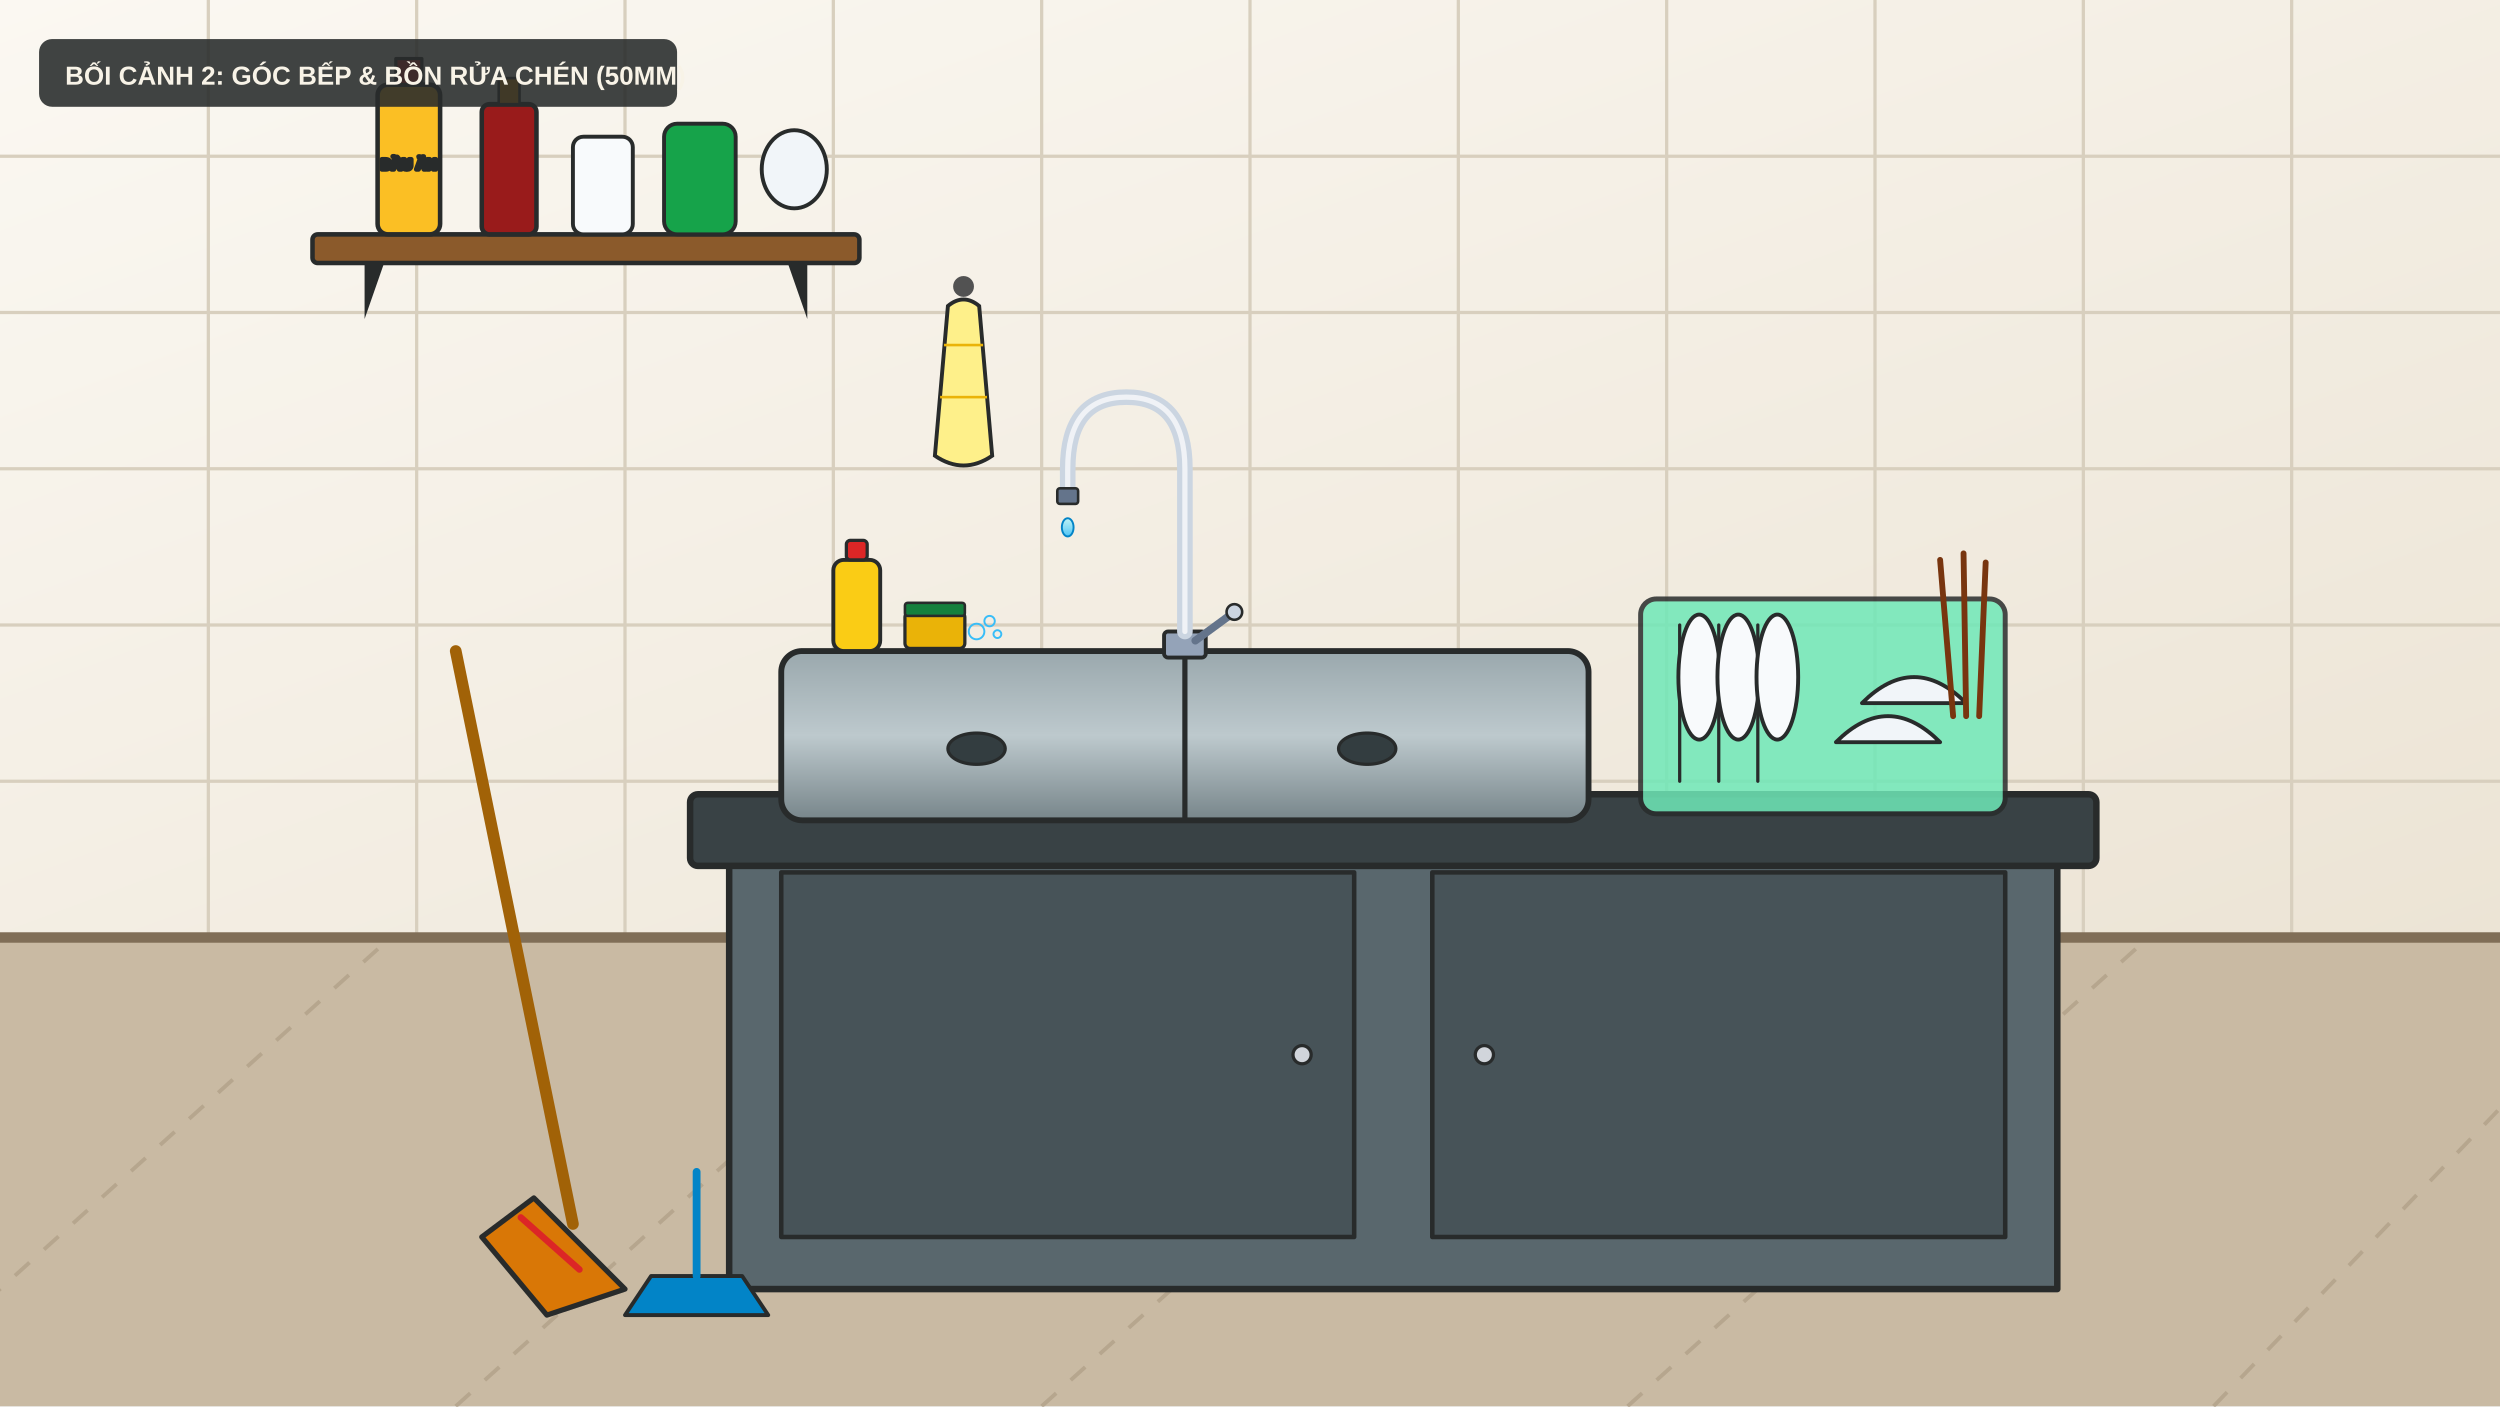
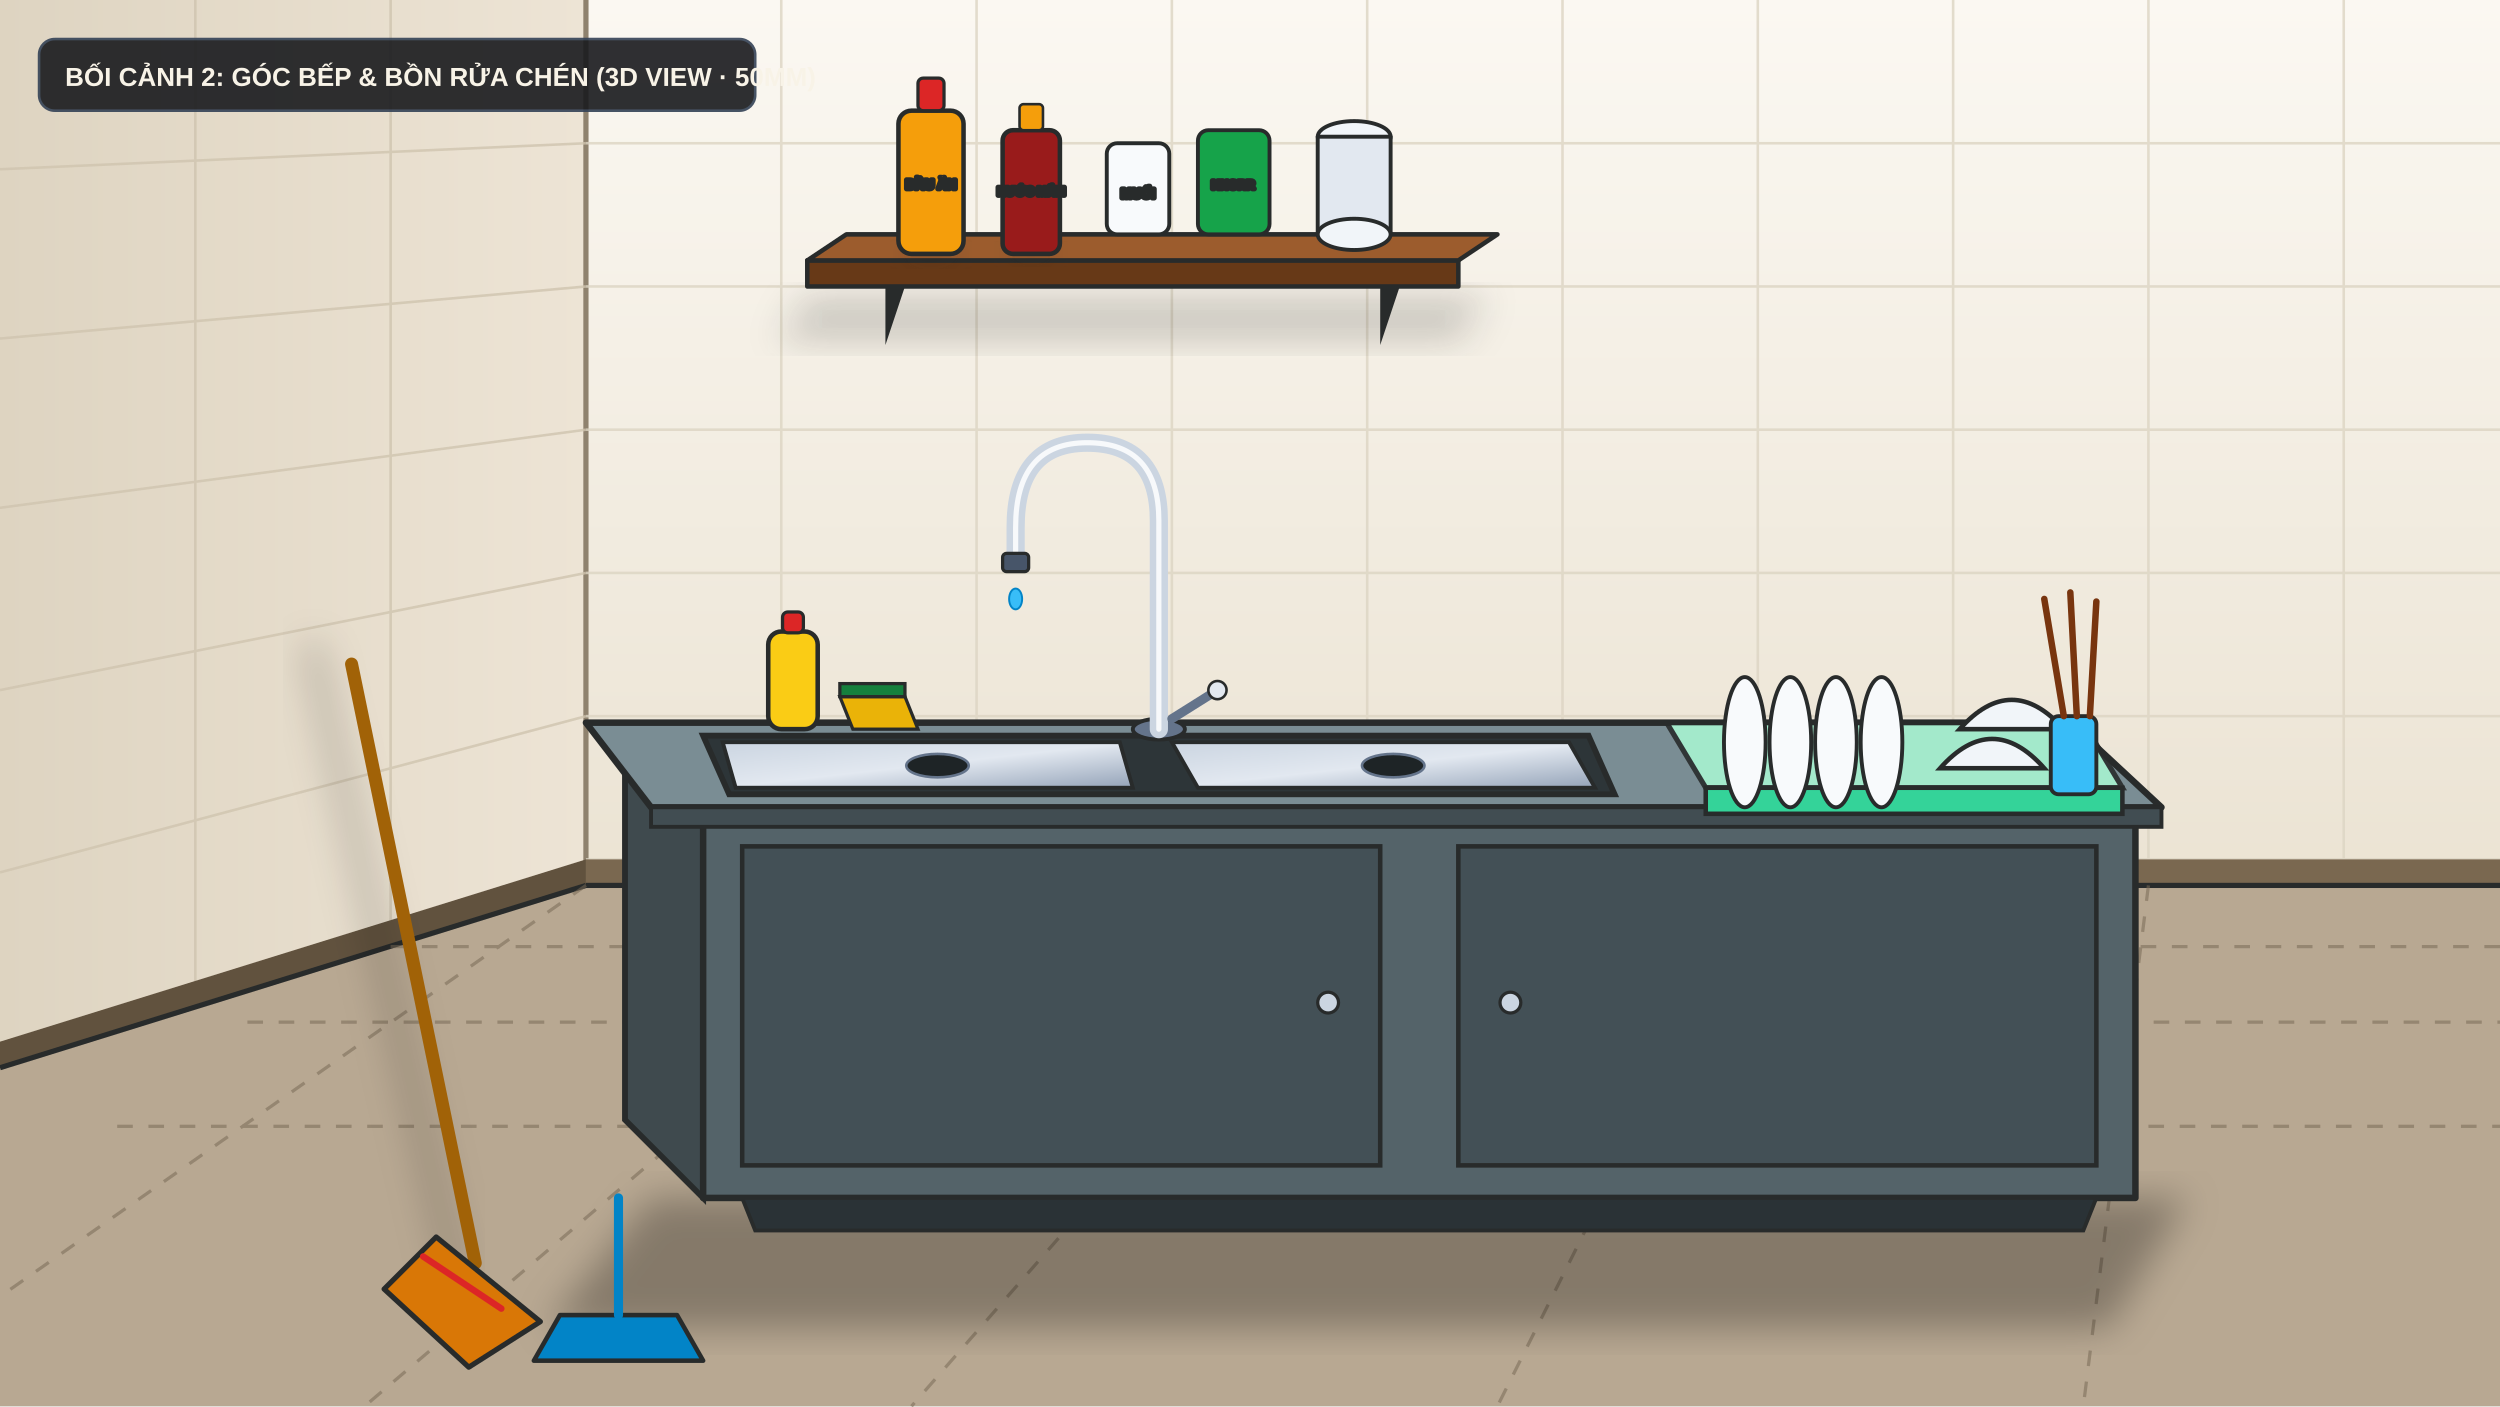
<svg xmlns="http://www.w3.org/2000/svg" width="1920" height="1080" viewBox="0 0 1920 1080">
  <defs>
-     <linearGradient id="tile-grad" x1="0%" y1="0%" x2="100%" y2="100%">
+     <linearGradient id="tile-wall-back" x1="0%" y1="0%" x2="0%" y2="100%">
      <stop offset="0%" stop-color="#fbf8f2" />
-       <stop offset="100%" stop-color="#ece4d5" />
+       <stop offset="100%" stop-color="#ebe3d3" />
    </linearGradient>
-     <linearGradient id="sink-inox" x1="0%" y1="0%" x2="0%" y2="100%">
-       <stop offset="0%" stop-color="#9aa8ad" />
-       <stop offset="50%" stop-color="#bdc9cd" />
-       <stop offset="100%" stop-color="#77858a" />
+     <linearGradient id="tile-wall-left" x1="0%" y1="0%" x2="100%" y2="0%">
+       <stop offset="0%" stop-color="#ded4c1" />
+       <stop offset="100%" stop-color="#ede4d5" />
    </linearGradient>
-     <linearGradient id="water-grad" x1="0%" y1="0%" x2="0%" y2="100%">
-       <stop offset="0%" stop-color="#a5f3fc" stop-opacity="0.7" />
-       <stop offset="100%" stop-color="#38bdf8" stop-opacity="0.9" />
+     <linearGradient id="inox-top" x1="0%" y1="0%" x2="100%" y2="100%">
+       <stop offset="0%" stop-color="#cbd5e1" />
+       <stop offset="50%" stop-color="#e2e8f0" />
+       <stop offset="100%" stop-color="#94a3b8" />
    </linearGradient>
+     <linearGradient id="inox-front" x1="0%" y1="0%" x2="0%" y2="100%">
+       <stop offset="0%" stop-color="#64748b" />
+       <stop offset="100%" stop-color="#475569" />
+     </linearGradient>
+     <filter id="sink-shadow" x="-20%" y="-20%" width="140%" height="140%">
+       <feGaussianBlur stdDeviation="14" />
+     </filter>
  </defs>
-   <rect width="1920" height="720" fill="url(#tile-grad)" />
-   <g stroke="#d8cfbe" stroke-width="2.5">
-     <path d="M0 120 H1920 M0 240 H1920 M0 360 H1920 M0 480 H1920 M0 600 H1920" />
-     <path d="M160 0 V720 M320 0 V720 M480 0 V720 M640 0 V720 M800 0 V720 M960 0 V720 M1120 0 V720 M1280 0 V720 M1440 0 V720 M1600 0 V720 M1760 0 V720" />
+   <polygon points="450,0 1920,0 1920,680 450,680" fill="url(#tile-wall-back)" />
+   <polygon points="0,0 450,0 450,680 0,820" fill="url(#tile-wall-left)" />
+   <line x1="450" y1="0" x2="450" y2="680" stroke="#8f826e" stroke-width="4" />
+   <g stroke="#dcd4c3" stroke-width="2" opacity="0.8">
+     <path d="M450 110 H1920 M450 220 H1920 M450 330 H1920 M450 440 H1920 M450 550 H1920 M450 660 H1920" />
+     <path d="M600 0 V680 M750 0 V680 M900 0 V680 M1050 0 V680 M1200 0 V680 M1350 0 V680 M1500 0 V680 M1650 0 V680 M1800 0 V680" />
  </g>
-   <rect y="720" width="1920" height="360" fill="#c9baa3" />
-   <line x1="0" y1="720" x2="1920" y2="720" stroke="#806e57" stroke-width="8" stroke-linecap="round" />
-   <path d="M-100 1080 L300 720 M350 1080 L750 720 M800 1080 L1200 720 M1250 1080 L1650 720 M1700 1080 L1950 820" stroke="#a6957c" stroke-width="3" stroke-dasharray="15 15" opacity="0.55" />
-   <g transform="translate(240 180)" stroke="#282b2b" stroke-width="3.8" stroke-linejoin="round">
-     <rect x="0" y="0" width="420" height="22" rx="4" fill="#8b5a2b" stroke="#282b2b" stroke-width="3.5" />
-     <polygon points="40,22 40,65 55,22" fill="#282b2b" stroke="none" />
-     <polygon points="380,22 380,65 365,22" fill="#282b2b" stroke="none" />
-     <rect x="50" y="-115" width="48" height="115" rx="8" fill="#fbbf24" stroke="#282b2b" stroke-width="3.5" />
-     <rect x="64" y="-135" width="20" height="20" fill="#dc2626" stroke="#282b2b" stroke-width="2.5" />
-     <text x="74" y="-50" font-family="Arial, sans-serif" font-size="11" font-weight="bold" fill="#b45309" text-anchor="middle">DẦU ĂN</text>
-     <rect x="130" y="-100" width="42" height="100" rx="6" fill="#991b1b" stroke="#282b2b" stroke-width="3.5" />
-     <rect x="143" y="-120" width="16" height="20" fill="#f59e0b" stroke="#282b2b" stroke-width="2" />
-     <rect x="200" y="-75" width="46" height="75" rx="8" fill="#f8fafc" stroke="#282b2b" stroke-width="3" />
-     <rect x="270" y="-85" width="55" height="85" rx="10" fill="#16a34a" stroke="#282b2b" stroke-width="3" />
-     <ellipse cx="370" cy="-50" rx="25" ry="30" fill="#f1f5f9" stroke="#282b2b" stroke-width="3" />
+   <g stroke="#cfc4af" stroke-width="2" opacity="0.8">
+     <line x1="0" y1="130" x2="450" y2="110" />
+     <line x1="0" y1="260" x2="450" y2="220" />
+     <line x1="0" y1="390" x2="450" y2="330" />
+     <line x1="0" y1="530" x2="450" y2="440" />
+     <line x1="0" y1="670" x2="450" y2="550" />
+     <line x1="150" y1="0" x2="150" y2="775" />
+     <line x1="300" y1="0" x2="300" y2="725" />
  </g>
-   <g transform="translate(740 220)" stroke="#282b2b" stroke-width="3.5">
-     <circle cx="0" cy="0" r="8" fill="#525252" stroke="none" />
-     <path d="M-12 15 Q0 5 12 15 L22 130 Q0 145 -22 130 Z" fill="#fef08a" stroke="#282b2b" stroke-width="3" />
-     <path d="M-15 45 H15 M-18 85 H18" stroke="#eab308" stroke-width="2" />
+   <polygon points="0,820 450,680 1920,680 1920,1080 0,1080" fill="#b8a892" />
+   <polygon points="0,820 450,680 450,660 0,800" fill="#61523e" />
+   <polygon points="450,680 1920,680 1920,660 450,660" fill="#7a6850" />
+   <line x1="0" y1="820" x2="450" y2="680" stroke="#282b2b" stroke-width="4" />
+   <line x1="450" y1="680" x2="1920" y2="680" stroke="#282b2b" stroke-width="4" />
+   <g stroke="#786955" stroke-width="2.5" opacity="0.55" stroke-dasharray="12 12">
+     <line x1="450" y1="680" x2="-120" y2="1080" />
+     <line x1="750" y1="680" x2="280" y2="1080" />
+     <line x1="1050" y1="680" x2="700" y2="1080" />
+     <line x1="1350" y1="680" x2="1150" y2="1080" />
+     <line x1="1650" y1="680" x2="1600" y2="1080" />
+     <line x1="300" y1="727" x2="1920" y2="727" />
+     <line x1="190" y1="785" x2="1920" y2="785" />
+     <line x1="90" y1="865" x2="1920" y2="865" />
  </g>
-   <g id="main-sink-unit" transform="translate(560 480)" stroke="#282b2b" stroke-width="4" stroke-linejoin="round" stroke-linecap="round">
-     <rect x="0" y="160" width="1020" height="350" fill="#59676d" stroke="#282b2b" stroke-width="5" />
-     <rect x="40" y="190" width="440" height="280" fill="#475358" stroke="#282b2b" stroke-width="3.5" />
-     <rect x="540" y="190" width="440" height="280" fill="#475358" stroke="#282b2b" stroke-width="3.5" />
-     <circle cx="440" cy="330" r="7" fill="#d1d5db" stroke="#282b2b" stroke-width="2.5" />
-     <circle cx="580" cy="330" r="7" fill="#d1d5db" stroke="#282b2b" stroke-width="2.5" />
-     <rect x="-30" y="130" width="1080" height="55" rx="6" fill="#394245" stroke="#282b2b" stroke-width="5" />
-     <rect x="40" y="20" width="620" height="130" rx="16" fill="url(#sink-inox)" stroke="#282b2b" stroke-width="4.5" />
-     <line x1="350" y1="20" x2="350" y2="150" stroke="#282b2b" stroke-width="4" />
-     <ellipse cx="190" cy="95" rx="22" ry="12" fill="#333d40" stroke="#282b2b" stroke-width="2.5" />
-     <ellipse cx="490" cy="95" rx="22" ry="12" fill="#333d40" stroke="#282b2b" stroke-width="2.5" />
-     <g transform="translate(350 20)">
-       <rect x="-16" y="-15" width="32" height="20" rx="3" fill="#94a3b8" stroke="#282b2b" stroke-width="3" />
-       <path d="M0 -15 V-140 Q0 -195 -45 -195 Q-90 -195 -90 -140 V-125" fill="none" stroke="#cbd5e1" stroke-width="12" stroke-linecap="round" />
-       <path d="M0 -15 V-140 Q0 -195 -45 -195 Q-90 -195 -90 -140 V-125" fill="none" stroke="#ffffff" stroke-width="4" stroke-linecap="round" opacity="0.7" />
-       <rect x="-98" y="-125" width="16" height="12" rx="2" fill="#64748b" stroke="#282b2b" stroke-width="2" />
-       <ellipse cx="-90" cy="-95" rx="4.5" ry="7" fill="url(#water-grad)" stroke="#0284c7" stroke-width="1.5" />
-       <line x1="8" y1="-8" x2="38" y2="-30" stroke="#64748b" stroke-width="6" stroke-linecap="round" />
-       <circle cx="38" cy="-30" r="6" fill="#cbd5e1" stroke="#282b2b" stroke-width="2" />
+   <g transform="translate(620 180)" stroke="#282b2b" stroke-width="4" stroke-linejoin="round">
+     <polygon points="0,45 520,45 500,85 -20,85" fill="#000" opacity="0.15" filter="url(#sink-shadow)" />
+     <rect x="0" y="20" width="500" height="20" fill="#673917" stroke="#282b2b" stroke-width="3.5" />
+     <polygon points="0,20 500,20 530,0 30,0" fill="#9c5c2d" stroke="#282b2b" stroke-width="3.5" />
+     <polygon points="60,40 60,85 75,40" fill="#282b2b" stroke="none" />
+     <polygon points="440,40 440,85 455,40" fill="#282b2b" stroke="none" />
+     <g transform="translate(70 -110)">
+       <ellipse cx="25" cy="125" rx="22" ry="8" fill="#000" opacity="0.2" filter="url(#sink-shadow)" />
+       <rect x="0" y="15" width="50" height="110" rx="10" fill="#f59e0b" stroke="#282b2b" stroke-width="3.5" />
+       <rect x="15" y="-10" width="20" height="25" rx="4" fill="#dc2626" stroke="#282b2b" stroke-width="2.5" />
+       <text x="25" y="75" font-family="Arial" font-size="10" font-weight="bold" fill="#78350f" text-anchor="middle">DẦU ĂN</text>
    </g>
-     <g transform="translate(700 -20)">
-       <rect x="0" y="0" width="280" height="165" rx="12" fill="#6ee7b7" stroke="#282b2b" stroke-width="3.8" opacity="0.85" />
-       <line x1="30" y1="20" x2="30" y2="140" stroke="#282b2b" stroke-width="2.5" />
-       <line x1="60" y1="20" x2="60" y2="140" stroke="#282b2b" stroke-width="2.5" />
-       <line x1="90" y1="20" x2="90" y2="140" stroke="#282b2b" stroke-width="2.5" />
-       <ellipse cx="45" cy="60" rx="16" ry="48" fill="#f8fafc" stroke="#282b2b" stroke-width="3" />
-       <ellipse cx="75" cy="60" rx="16" ry="48" fill="#f8fafc" stroke="#282b2b" stroke-width="3" />
-       <ellipse cx="105" cy="60" rx="16" ry="48" fill="#f8fafc" stroke="#282b2b" stroke-width="3" />
-       <path d="M150 110 Q190 70 230 110 Z" fill="#f1f5f9" stroke="#282b2b" stroke-width="3" />
-       <path d="M170 80 Q210 40 250 80 Z" fill="#f1f5f9" stroke="#282b2b" stroke-width="3" />
-       <line x1="240" y1="90" x2="230" y2="-30" stroke="#78350f" stroke-width="4.5" stroke-linecap="round" />
-       <line x1="250" y1="90" x2="248" y2="-35" stroke="#78350f" stroke-width="4.5" stroke-linecap="round" />
-       <line x1="260" y1="90" x2="265" y2="-28" stroke="#78350f" stroke-width="4.5" stroke-linecap="round" />
+     <g transform="translate(150 -95)">
+       <ellipse cx="22" cy="110" rx="20" ry="7" fill="#000" opacity="0.2" filter="url(#sink-shadow)" />
+       <rect x="0" y="15" width="44" height="95" rx="8" fill="#991b1b" stroke="#282b2b" stroke-width="3.5" />
+       <rect x="13" y="-5" width="18" height="20" rx="3" fill="#f59e0b" stroke="#282b2b" stroke-width="2" />
+       <text x="22" y="65" font-family="Arial" font-size="9" font-weight="bold" fill="#fef08a" text-anchor="middle">NƯỚC MẮM</text>
    </g>
-     <g transform="translate(80 15)">
-       <rect x="0" y="-65" width="36" height="70" rx="8" fill="#facc15" stroke="#282b2b" stroke-width="3" />
-       <rect x="10" y="-80" width="16" height="15" rx="3" fill="#dc2626" stroke="#282b2b" stroke-width="2.5" />
-       <rect x="55" y="-25" width="46" height="28" rx="4" fill="#eab308" stroke="#282b2b" stroke-width="2.5" />
-       <rect x="55" y="-32" width="46" height="10" rx="2" fill="#15803d" stroke="#282b2b" stroke-width="2" />
-       <circle cx="110" cy="-10" r="6" fill="none" stroke="#38bdf8" stroke-width="1.5" />
-       <circle cx="120" cy="-18" r="4" fill="none" stroke="#38bdf8" stroke-width="1.5" />
-       <circle cx="126" cy="-8" r="3" fill="none" stroke="#38bdf8" stroke-width="1.5" />
+     <g transform="translate(230 -70)">
+       <rect x="0" y="0" width="48" height="70" rx="8" fill="#f8fafc" stroke="#282b2b" stroke-width="3" />
+       <text x="24" y="42" font-family="Arial" font-size="10" font-weight="bold" fill="#334155" text-anchor="middle">MUỐI</text>
+     </g>
+     <g transform="translate(300 -80)">
+       <rect x="0" y="0" width="55" height="80" rx="8" fill="#16a34a" stroke="#282b2b" stroke-width="3" />
+       <text x="27" y="45" font-family="Arial" font-size="9" font-weight="bold" fill="#ffffff" text-anchor="middle">KNORR</text>
+     </g>
+     <g transform="translate(390 -75)">
+       <ellipse cx="30" cy="0" rx="28" ry="12" fill="#f1f5f9" stroke="#282b2b" stroke-width="3" />
+       <rect x="2" y="0" width="56" height="75" fill="#e2e8f0" stroke="#282b2b" stroke-width="3" />
+       <ellipse cx="30" cy="75" rx="28" ry="12" fill="#f1f5f9" stroke="#282b2b" stroke-width="3" />
    </g>
  </g>
-   <g transform="translate(440 560)" stroke="#282b2b" stroke-width="4" stroke-linejoin="round">
-     <line x1="0" y1="380" x2="-90" y2="-60" stroke="#a16207" stroke-width="9" stroke-linecap="round" />
-     <polygon points="-30,360 40,430 -20,450 -70,390" fill="#d97706" stroke="#282b2b" stroke-width="4" />
-     <line x1="-40" y1="375" x2="5" y2="415" stroke="#dc2626" stroke-width="5" stroke-linecap="round" />
-     <path d="M60 420 L130 420 L150 450 L40 450 Z" fill="#0284c7" stroke="#282b2b" stroke-width="3" />
-     <line x1="95" y1="420" x2="95" y2="340" stroke="#0284c7" stroke-width="6" stroke-linecap="round" />
+   <g id="sink-main-3d" transform="translate(540 460)">
+     <polygon points="-40,460 1140,460 1080,560 -120,560" fill="#000" opacity="0.28" filter="url(#sink-shadow)" />
+     <polygon points="-60,110 0,160 0,460 -60,400" fill="#3f4a4e" stroke="#282b2b" stroke-width="4.5" />
+     <polygon points="0,160 1100,160 1100,460 0,460" fill="#546369" stroke="#282b2b" stroke-width="5" stroke-linejoin="round" />
+     <polygon points="30,460 1070,460 1060,485 40,485" fill="#2a3236" stroke="#282b2b" stroke-width="3" />
+     <rect x="30" y="190" width="490" height="245" fill="#435056" stroke="#282b2b" stroke-width="3.5" />
+     <rect x="580" y="190" width="490" height="245" fill="#435056" stroke="#282b2b" stroke-width="3.5" />
+     <circle cx="480" cy="310" r="8" fill="#cbd5e1" stroke="#282b2b" stroke-width="2.5" />
+     <circle cx="620" cy="310" r="8" fill="#cbd5e1" stroke="#282b2b" stroke-width="2.5" />
+     <polygon points="-90,95 1050,95 1120,160 -40,160" fill="#7a8d94" stroke="#282b2b" stroke-width="5" stroke-linejoin="round" />
+     <polygon points="-40,160 1120,160 1120,175 -40,175" fill="#414d52" stroke="#282b2b" stroke-width="3" />
+     <polygon points="0,105 680,105 700,150 20,150" fill="#2d3538" stroke="#282b2b" stroke-width="4.5" />
+     <polygon points="15,110 320,110 330,145 25,145" fill="url(#inox-top)" stroke="#282b2b" stroke-width="3" />
+     <polygon points="360,110 665,110 685,145 380,145" fill="url(#inox-top)" stroke="#282b2b" stroke-width="3" />
+     <ellipse cx="180" cy="128" rx="24" ry="9" fill="#1e2426" stroke="#64748b" stroke-width="2" />
+     <ellipse cx="530" cy="128" rx="24" ry="9" fill="#1e2426" stroke="#64748b" stroke-width="2" />
+     <g transform="translate(350 100)">
+       <ellipse cx="0" cy="0" rx="20" ry="8" fill="#64748b" stroke="#282b2b" stroke-width="3" />
+       <path d="M0 0 V-160 Q0 -220 -55 -220 Q-110 -220 -110 -155 V-135" fill="none" stroke="#cbd5e1" stroke-width="14" stroke-linecap="round" />
+       <path d="M0 0 V-160 Q0 -220 -55 -220 Q-110 -220 -110 -155 V-135" fill="none" stroke="#ffffff" stroke-width="4" stroke-linecap="round" opacity="0.85" />
+       <rect x="-120" y="-135" width="20" height="14" rx="3" fill="#475569" stroke="#282b2b" stroke-width="2.5" />
+       <ellipse cx="-110" cy="-100" rx="5" ry="8" fill="#38bdf8" stroke="#0284c7" stroke-width="1.5" />
+       <line x1="10" y1="-8" x2="45" y2="-30" stroke="#64748b" stroke-width="7" stroke-linecap="round" />
+       <circle cx="45" cy="-30" r="7" fill="#e2e8f0" stroke="#282b2b" stroke-width="2" />
+     </g>
+     <g transform="translate(740 30)">
+       <polygon points="0,65 320,65 350,115 30,115" fill="#a7f3d0" stroke="#282b2b" stroke-width="4" opacity="0.9" />
+       <polygon points="30,115 350,115 350,135 30,135" fill="#34d399" stroke="#282b2b" stroke-width="3.5" />
+       <ellipse cx="60" cy="80" rx="16" ry="50" fill="#f8fafc" stroke="#282b2b" stroke-width="3" />
+       <ellipse cx="95" cy="80" rx="16" ry="50" fill="#f8fafc" stroke="#282b2b" stroke-width="3" />
+       <ellipse cx="130" cy="80" rx="16" ry="50" fill="#f8fafc" stroke="#282b2b" stroke-width="3" />
+       <ellipse cx="165" cy="80" rx="16" ry="50" fill="#f8fafc" stroke="#282b2b" stroke-width="3" />
+       <path d="M210 100 Q250 55 290 100 Z" fill="#f1f5f9" stroke="#282b2b" stroke-width="3.5" />
+       <path d="M225 70 Q265 25 305 70 Z" fill="#f1f5f9" stroke="#282b2b" stroke-width="3.5" />
+       <rect x="295" y="60" width="35" height="60" rx="6" fill="#38bdf8" stroke="#282b2b" stroke-width="3" />
+       <line x1="305" y1="60" x2="290" y2="-30" stroke="#78350f" stroke-width="5" stroke-linecap="round" />
+       <line x1="315" y1="60" x2="310" y2="-35" stroke="#78350f" stroke-width="5" stroke-linecap="round" />
+       <line x1="325" y1="60" x2="330" y2="-28" stroke="#78350f" stroke-width="5" stroke-linecap="round" />
+     </g>
+     <g transform="translate(50 90)">
+       <rect x="0" y="-65" width="38" height="75" rx="10" fill="#facc15" stroke="#282b2b" stroke-width="3.5" />
+       <rect x="11" y="-80" width="16" height="16" rx="4" fill="#dc2626" stroke="#282b2b" stroke-width="2.5" />
+       <polygon points="55,-15 105,-15 115,10 65,10" fill="#eab308" stroke="#282b2b" stroke-width="2.5" />
+       <polygon points="55,-25 105,-25 105,-15 55,-15" fill="#15803d" stroke="#282b2b" stroke-width="2.5" />
+     </g>
  </g>
-   <rect x="30" y="30" width="490" height="52" rx="10" fill="#282b2b" opacity="0.88" stroke="none" />
-   <text x="50" y="65" font-family="Arial, sans-serif" font-size="20" font-weight="bold" fill="#f8f3e7">BỐI CẢNH 2: GÓC BẾP &amp; BỒN RỬA CHÉN (50MM)</text>
+   <g transform="translate(380 540)" stroke="#282b2b" stroke-width="4" stroke-linejoin="round">
+     <line x1="-30" y1="440" x2="-140" y2="-40" stroke="#000" stroke-width="16" opacity="0.2" stroke-linecap="round" filter="url(#sink-shadow)" />
+     <line x1="-15" y1="430" x2="-110" y2="-30" stroke="#a16207" stroke-width="10" stroke-linecap="round" />
+     <polygon points="-45,410 35,475 -20,510 -85,450" fill="#d97706" stroke="#282b2b" stroke-width="4" />
+     <line x1="-55" y1="425" x2="5" y2="465" stroke="#dc2626" stroke-width="5" stroke-linecap="round" />
+     <path d="M50 470 L140 470 L160 505 L30 505 Z" fill="#0284c7" stroke="#282b2b" stroke-width="3.5" />
+     <line x1="95" y1="470" x2="95" y2="380" stroke="#0284c7" stroke-width="7" stroke-linecap="round" />
+   </g>
+   <rect x="30" y="30" width="550" height="55" rx="12" fill="#181a1d" opacity="0.9" stroke="#334155" stroke-width="2" />
+   <text x="50" y="66" font-family="Arial, sans-serif" font-size="20" font-weight="bold" fill="#f8f3e7">BỐI CẢNH 2: GÓC BẾP &amp; BỒN RỬA CHÉN (3D VIEW · 50MM)</text>
</svg>
